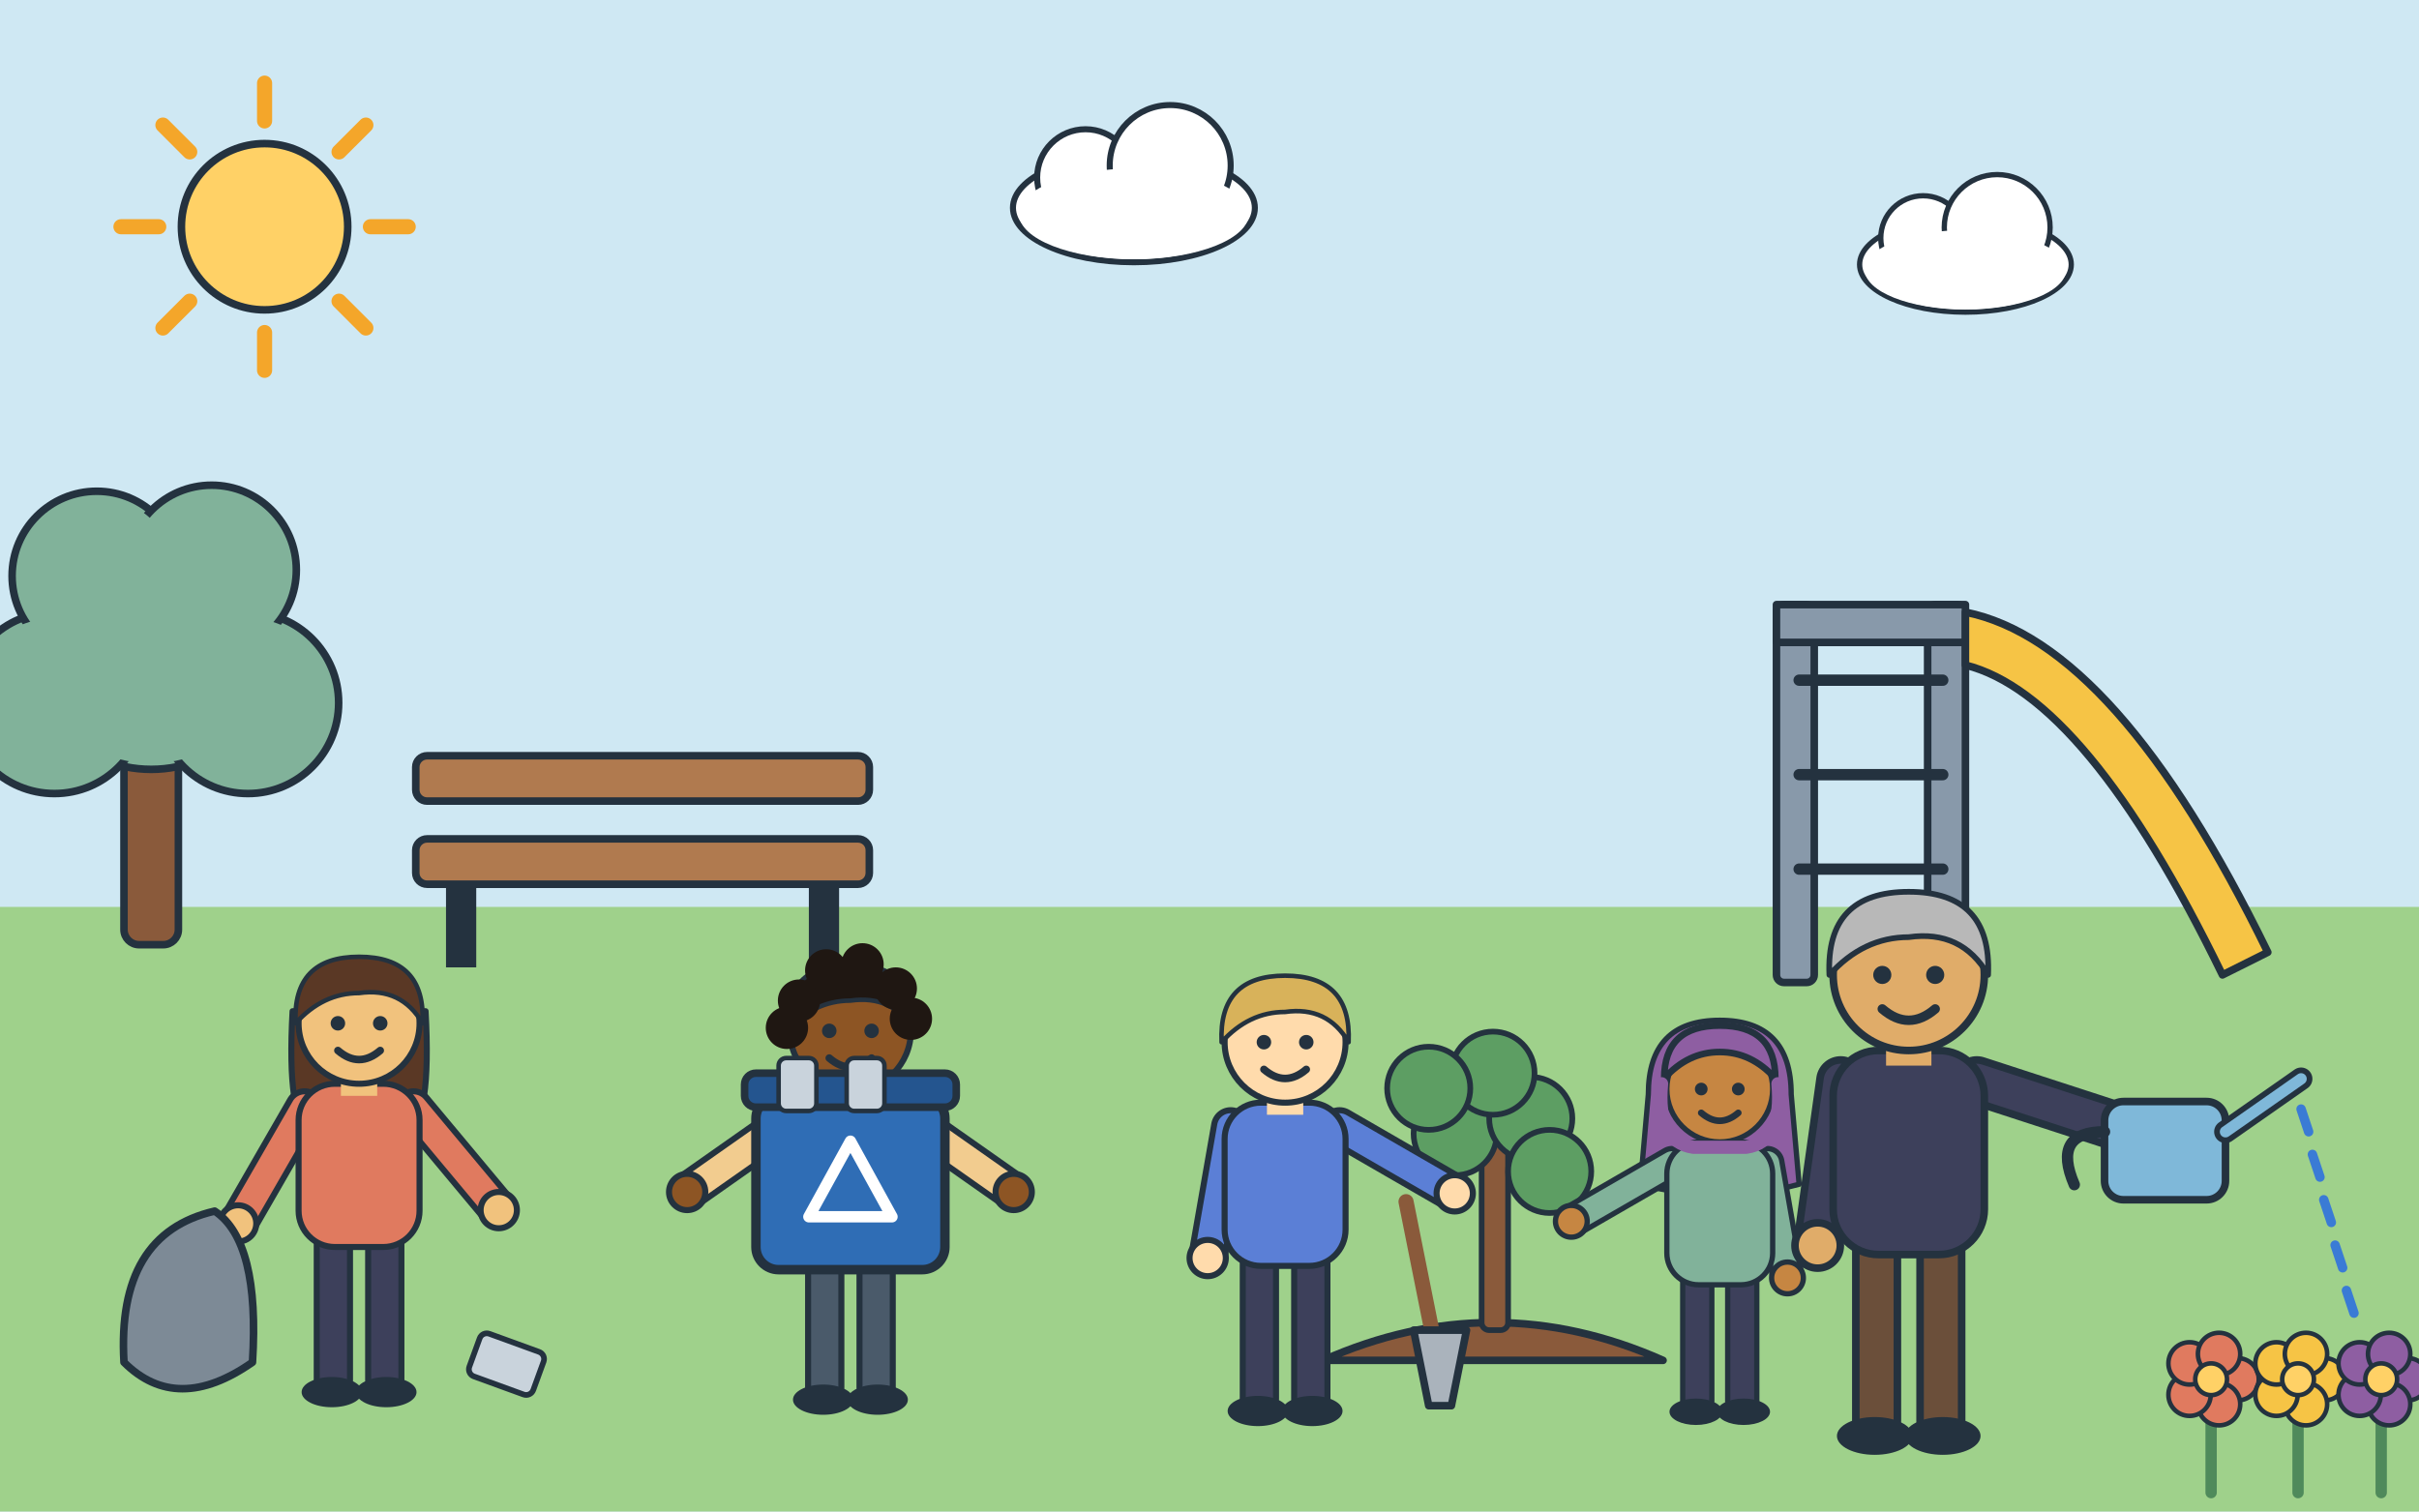
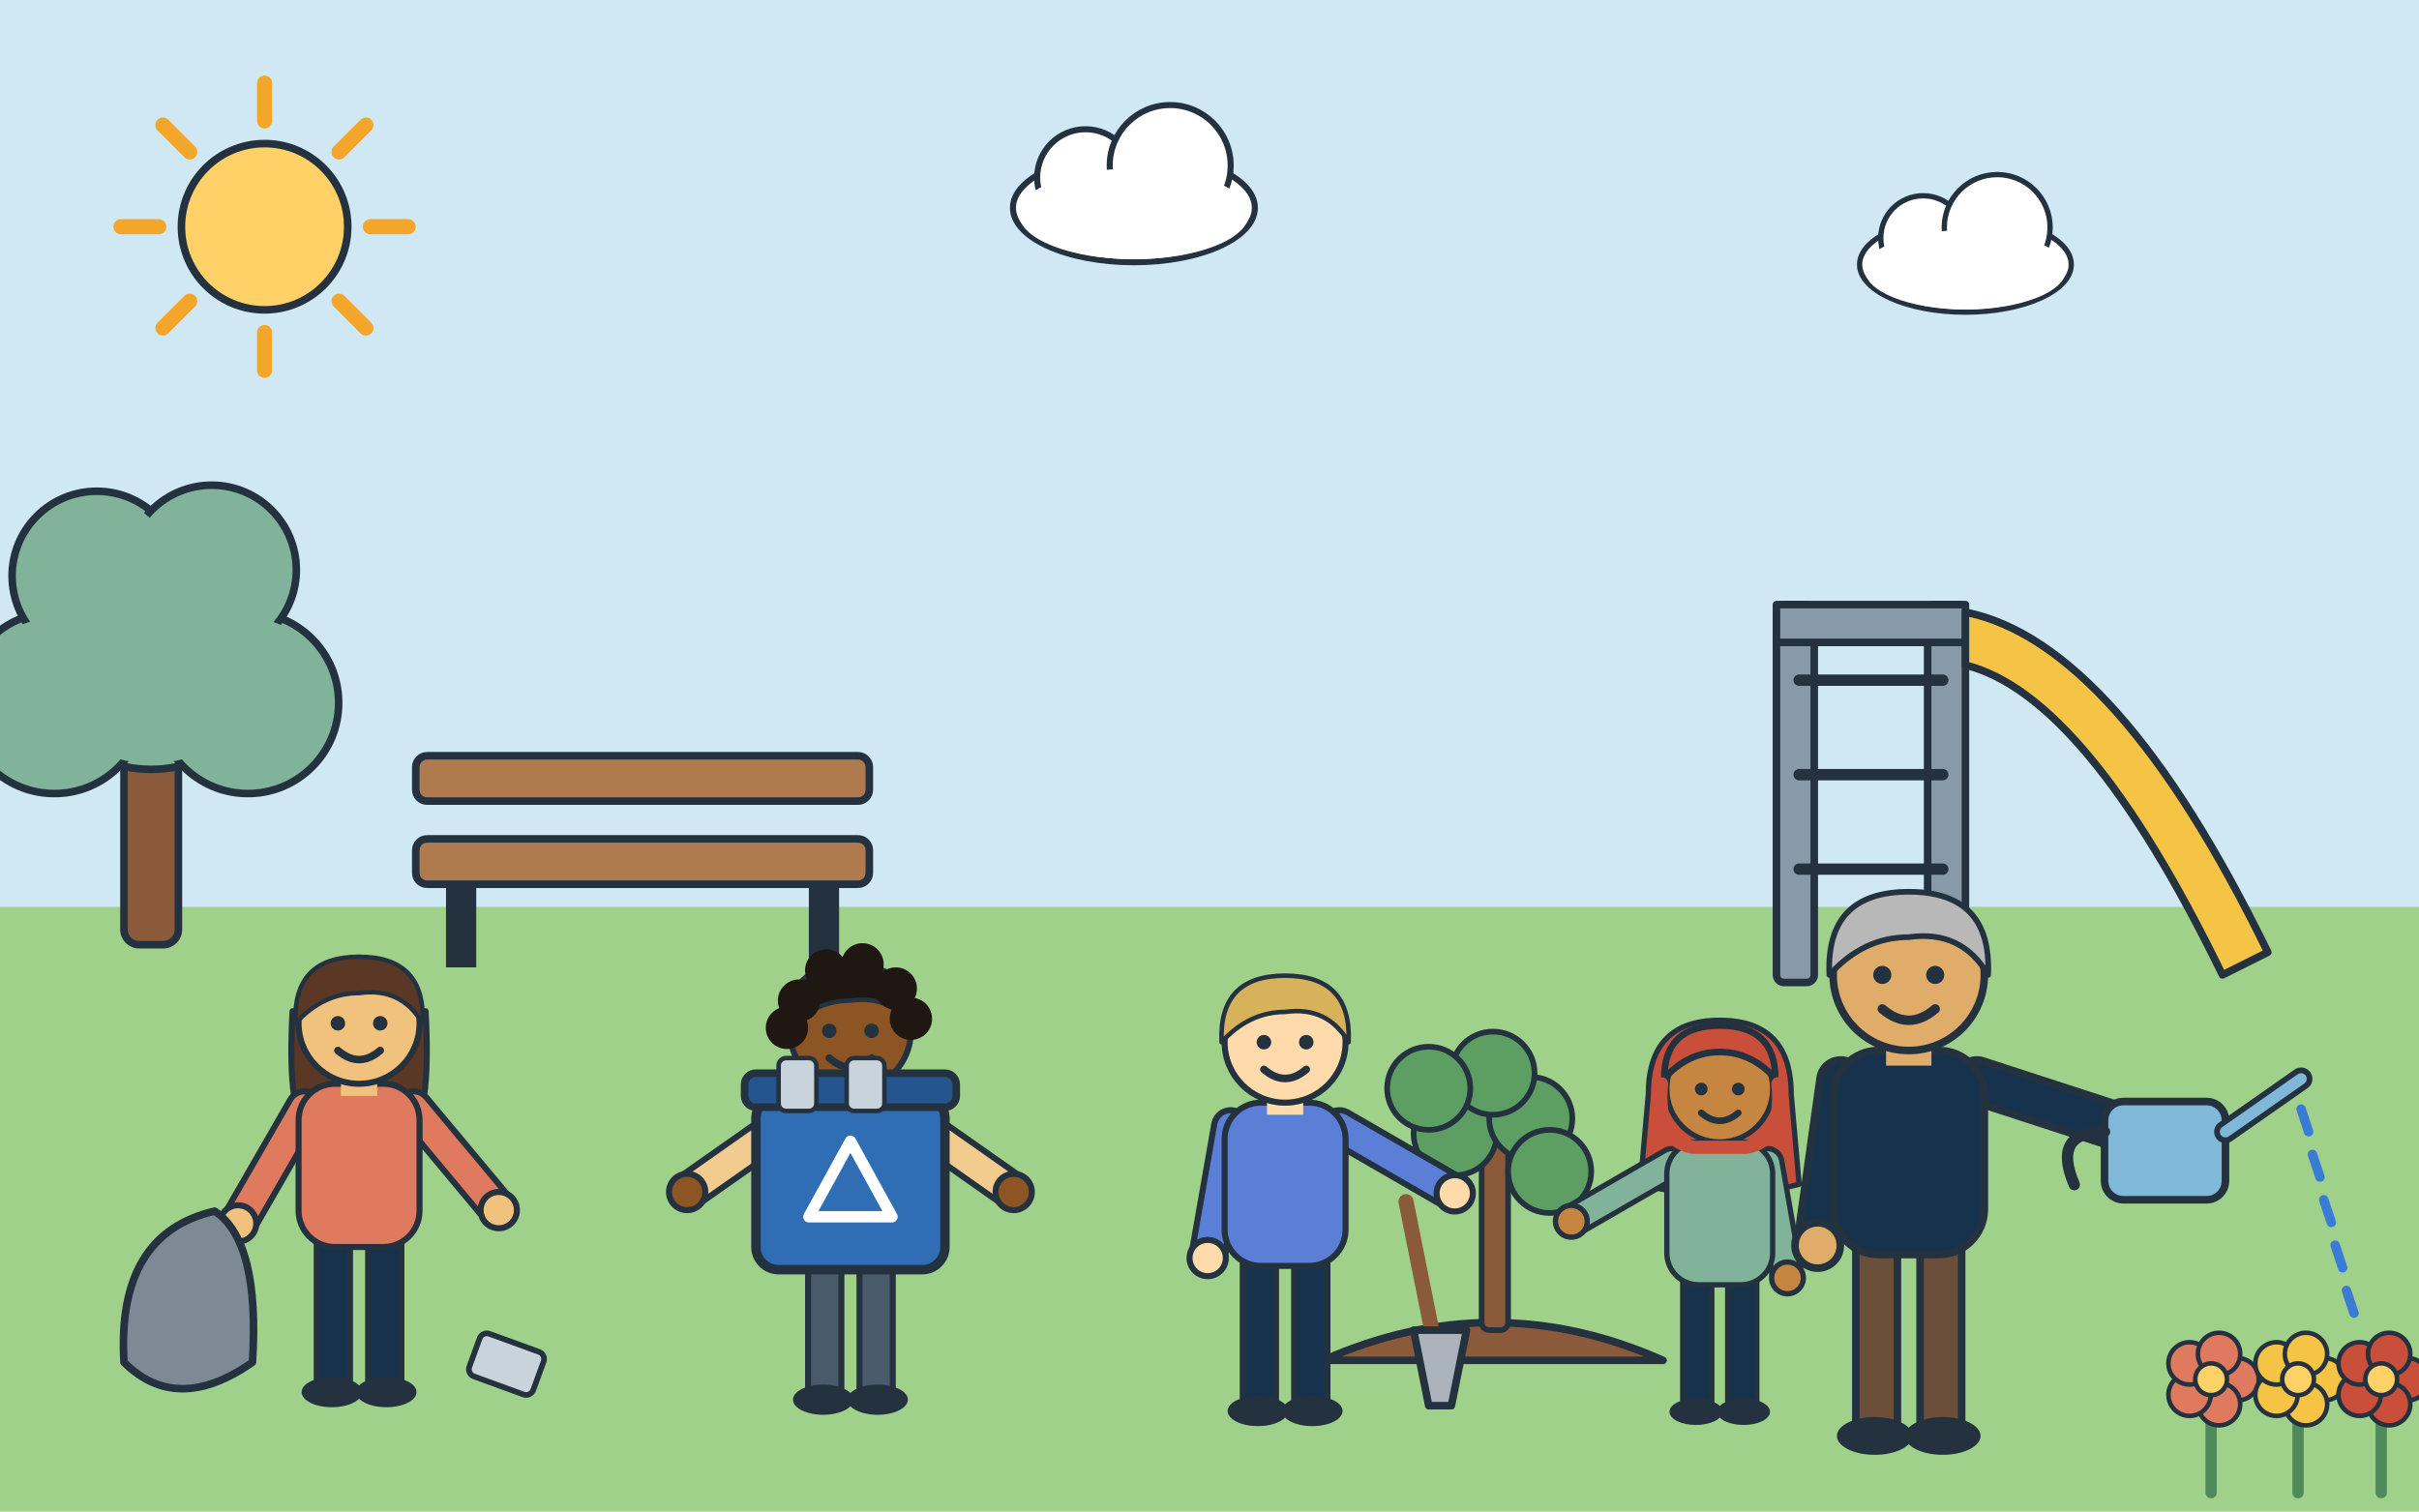
<svg xmlns="http://www.w3.org/2000/svg" viewBox="0 0 640 400" width="640" height="400" role="img">
-   <style>.k0{stroke:#f4a62a;stroke-width:4;stroke-linecap:round}.k1{stroke:#24323f;stroke-width:2}.k2{stroke:#24323f;stroke-width:2;stroke-linecap:round;stroke-linejoin:round}.k3{stroke:#24323f;stroke-width:3;stroke-linecap:round}.k4{stroke:#24323f;stroke-width:13;stroke-linecap:round}.k5{stroke:#e07a5f;stroke-width:9;stroke-linecap:round}.k6{stroke:#24323f;stroke-width:1.5;stroke-linecap:round;stroke-linejoin:round}.k7{stroke:#24323f;stroke-width:2.5;stroke-linecap:round;stroke-linejoin:round}.k8{stroke:#24323f;stroke-width:1.5}.k9{stroke:#f2cc8f;stroke-width:9;stroke-linecap:round}.k10{stroke:#24323f;stroke-width:2.5}.k11{stroke:#ffffff;stroke-width:3;stroke-linecap:round;stroke-linejoin:round}.k12{stroke:#24323f;stroke-width:1.2}.k13{stroke:#5b7fd6;stroke-width:9;stroke-linecap:round}.k14{stroke:#8a5a3b;stroke-width:4;stroke-linecap:round}.k15{stroke:#81b29a;stroke-width:9;stroke-linecap:round}.k16{stroke:#8e5ea2;stroke-width:5;stroke-linecap:round;stroke-linejoin:round}.k17{stroke:#3d405b;stroke-width:9;stroke-linecap:round}.k18{stroke:#24323f;stroke-width:6;stroke-linecap:round;stroke-linejoin:round}.k19{stroke:#7fb8d9;stroke-width:3;stroke-linecap:round;stroke-linejoin:round}.k20{stroke:#24323f;stroke-width:3;stroke-linecap:round;stroke-linejoin:round}.k21{stroke:#3a7bd5;stroke-width:2.5;stroke-linecap:round}.k22{stroke:#4f8a5b;stroke-width:3;stroke-linecap:round}</style>
+   <style>.k0{stroke:#f4a62a;stroke-width:4;stroke-linecap:round}.k1{stroke:#24323f;stroke-width:2}.k2{stroke:#24323f;stroke-width:2;stroke-linecap:round;stroke-linejoin:round}.k3{stroke:#24323f;stroke-width:3;stroke-linecap:round}.k4{stroke:#24323f;stroke-width:13;stroke-linecap:round}.k5{stroke:#e07a5f;stroke-width:9;stroke-linecap:round}.k6{stroke:#24323f;stroke-width:1.5;stroke-linecap:round;stroke-linejoin:round}.k7{stroke:#24323f;stroke-width:2.5;stroke-linecap:round;stroke-linejoin:round}.k8{stroke:#24323f;stroke-width:1.5}.k9{stroke:#f2cc8f;stroke-width:9;stroke-linecap:round}.k10{stroke:#24323f;stroke-width:2.5}.k11{stroke:#ffffff;stroke-width:3;stroke-linecap:round;stroke-linejoin:round}.k12{stroke:#24323f;stroke-width:1.2}.k13{stroke:#5b7fd6;stroke-width:9;stroke-linecap:round}.k14{stroke:#8a5a3b;stroke-width:4;stroke-linecap:round}.k15{stroke:#81b29a;stroke-width:9;stroke-linecap:round}.k16{stroke:#c94f3b;stroke-width:5;stroke-linecap:round;stroke-linejoin:round}.k17{stroke:#17324d;stroke-width:9;stroke-linecap:round}.k18{stroke:#24323f;stroke-width:6;stroke-linecap:round;stroke-linejoin:round}.k19{stroke:#7fb8d9;stroke-width:3;stroke-linecap:round;stroke-linejoin:round}.k20{stroke:#24323f;stroke-width:3;stroke-linecap:round;stroke-linejoin:round}.k21{stroke:#3a7bd5;stroke-width:2.5;stroke-linecap:round}.k22{stroke:#4f8a5b;stroke-width:3;stroke-linecap:round}</style>
  <rect x="0" y="0" width="640" height="400" fill="#cfe8f3" />
  <rect x="0" y="240" width="640" height="160" fill="#9fd18b" />
  <line x1="98" y1="60" x2="108" y2="60" class="k0" />
  <line x1="89.7" y1="79.7" x2="96.8" y2="86.8" class="k0" />
  <line x1="70" y1="88" x2="70" y2="98" class="k0" />
  <line x1="50.2" y1="79.7" x2="43.1" y2="86.8" class="k0" />
  <line x1="42" y1="60" x2="32" y2="60" class="k0" />
  <line x1="50.2" y1="40.2" x2="43.1" y2="33.1" class="k0" />
  <line x1="70" y1="32" x2="70" y2="22" class="k0" />
  <line x1="89.7" y1="40.2" x2="96.8" y2="33.1" class="k0" />
  <circle cx="70" cy="60" r="22" fill="#ffd166" class="k1" />
  <g transform="translate(300,55) scale(0.8)">
    <ellipse cx="0" cy="0" rx="40" ry="18" fill="#ffffff" class="k1" />
    <circle cx="-16" cy="-10" r="16" fill="#ffffff" class="k1" />
    <circle cx="12" cy="-14" r="20" fill="#ffffff" class="k1" />
    <ellipse cx="0" cy="2" rx="38" ry="15" fill="#ffffff" />
  </g>
  <g transform="translate(520,70) scale(0.7)">
    <ellipse cx="0" cy="0" rx="40" ry="18" fill="#ffffff" class="k1" />
    <circle cx="-16" cy="-10" r="16" fill="#ffffff" class="k1" />
    <circle cx="12" cy="-14" r="20" fill="#ffffff" class="k1" />
    <ellipse cx="0" cy="2" rx="38" ry="15" fill="#ffffff" />
  </g>
  <rect x="32.8" y="194" width="14.4" height="56" rx="4" fill="#8a5a3b" class="k1" />
  <circle cx="40" cy="170" r="33.6" fill="#81b29a" class="k1" />
  <circle cx="14.4" cy="186" r="24" fill="#81b29a" class="k1" />
  <circle cx="65.6" cy="186" r="24" fill="#81b29a" class="k1" />
  <circle cx="25.6" cy="152.4" r="22.4" fill="#81b29a" class="k1" />
  <circle cx="56" cy="150.8" r="22.4" fill="#81b29a" class="k1" />
  <circle cx="40" cy="170" r="32" fill="#81b29a" />
  <circle cx="14.4" cy="186" r="22.4" fill="#81b29a" />
  <circle cx="65.6" cy="186" r="22.4" fill="#81b29a" />
  <circle cx="25.6" cy="152.4" r="20.8" fill="#81b29a" />
  <circle cx="56" cy="150.8" r="20.8" fill="#81b29a" />
  <rect x="110" y="222" width="120" height="12" rx="3" fill="#b07a4f" class="k1" />
  <rect x="110" y="200" width="120" height="12" rx="3" fill="#b07a4f" class="k1" />
  <rect x="118" y="234" width="8" height="22" fill="#24323f" />
  <rect x="214" y="234" width="8" height="22" fill="#24323f" />
  <rect x="470" y="160" width="10" height="100" rx="2" fill="#8899aa" class="k1" />
  <rect x="510" y="160" width="10" height="100" rx="2" fill="#8899aa" class="k1" />
  <path d="M470 160 L520 160 L520 170 L470 170 Z" fill="#8899aa" class="k2" />
  <path d="M520 162 Q560 170 600 252 L588 258 Q552 184 520 176 Z" fill="#f6c445" class="k2" />
  <line x1="476" y1="180" x2="514" y2="180" class="k3" />
  <line x1="476" y1="205" x2="514" y2="205" class="k3" />
  <line x1="476" y1="230" x2="514" y2="230" class="k3" />
  <g transform="translate(95,370) scale(0.8)">
    <path d="M-22 -128 Q-24 -92 -16 -88 L16 -88 Q24 -92 22 -128 Z" fill="#5a3825" class="k2" />
-     <rect x="-14" y="-56" width="11" height="54" rx="4" fill="#3d405b" class="k1" />
-     <rect x="3" y="-56" width="11" height="54" rx="4" fill="#3d405b" class="k1" />
+     <rect x="-14" y="-56" width="11" height="54" rx="4" fill="#17324d" class="k1" />
+     <rect x="3" y="-56" width="11" height="54" rx="4" fill="#17324d" class="k1" />
    <ellipse cx="-9" cy="-2" rx="10" ry="5" fill="#24323f" />
    <ellipse cx="9" cy="-2" rx="10" ry="5" fill="#24323f" />
    <line x1="-18" y1="-96" x2="-40" y2="-57.8" class="k4" />
    <line x1="-18" y1="-96" x2="-40" y2="-57.8" class="k5" />
    <circle cx="-40" cy="-57.8" r="6" fill="#f1c27d" class="k1" />
    <line x1="18" y1="-96" x2="46.2" y2="-62.2" class="k4" />
    <line x1="18" y1="-96" x2="46.2" y2="-62.2" class="k5" />
    <circle cx="46.2" cy="-62.2" r="6" fill="#f1c27d" class="k1" />
    <rect x="-20" y="-104" width="40" height="54" rx="12" fill="#e07a5f" class="k1" />
    <rect x="-6" y="-108" width="12" height="8" fill="#f1c27d" />
    <circle cx="0" cy="-124" r="20" fill="#f1c27d" class="k1" />
    <path d="M-21 -124 Q-22 -146 0 -146 Q22 -146 21 -124 Q14 -136 0 -134 Q-12 -134 -21 -124 Z" fill="#5a3825" class="k6" />
    <circle cx="-7" cy="-124" r="2.4" fill="#24323f" />
    <circle cx="7" cy="-124" r="2.4" fill="#24323f" />
    <path d="M-7 -115 Q0 -109 7 -115" fill="none" class="k7" />
  </g>
  <path d="M56.8 320.5 q-26 6 -24 40 q14 14 34 0 q2 -32 -10 -40 Z" fill="#7d8a96" class="k2" />
  <rect x="128" y="352" width="12" height="18" rx="2" fill="#c9d3dc" class="k8" transform="rotate(-70 134 361)" />
  <g transform="translate(225,372) scale(0.8)">
    <rect x="-14" y="-56" width="11" height="54" rx="4" fill="#4a5a6a" class="k1" />
    <rect x="3" y="-56" width="11" height="54" rx="4" fill="#4a5a6a" class="k1" />
    <ellipse cx="-9" cy="-2" rx="10" ry="5" fill="#24323f" />
    <ellipse cx="9" cy="-2" rx="10" ry="5" fill="#24323f" />
    <line x1="-18" y1="-96" x2="-54.0" y2="-70.7" class="k4" />
    <line x1="-18" y1="-96" x2="-54.0" y2="-70.7" class="k9" />
    <circle cx="-54.0" cy="-70.7" r="6" fill="#8d5524" class="k1" />
    <line x1="18" y1="-96" x2="54.0" y2="-70.7" class="k4" />
    <line x1="18" y1="-96" x2="54.0" y2="-70.7" class="k9" />
    <circle cx="54.0" cy="-70.7" r="6" fill="#8d5524" class="k1" />
    <rect x="-20" y="-104" width="40" height="54" rx="12" fill="#f2cc8f" class="k1" />
    <rect x="-6" y="-108" width="12" height="8" fill="#8d5524" />
    <circle cx="0" cy="-124" r="20" fill="#8d5524" class="k1" />
    <path d="M-21 -124 Q-22 -146 0 -146 Q22 -146 21 -124 Q14 -136 0 -134 Q-12 -134 -21 -124 Z" fill="#1f1712" class="k6" />
    <circle cx="-17" cy="-134" r="7" fill="#1f1712" />
    <circle cx="-8" cy="-144" r="7" fill="#1f1712" />
    <circle cx="4" cy="-146" r="7" fill="#1f1712" />
    <circle cx="15" cy="-138" r="7" fill="#1f1712" />
    <circle cx="20" cy="-128" r="7" fill="#1f1712" />
    <circle cx="-21" cy="-125" r="7" fill="#1f1712" />
    <circle cx="-7" cy="-124" r="2.4" fill="#24323f" />
    <circle cx="7" cy="-124" r="2.4" fill="#24323f" />
    <path d="M-7 -115 Q0 -109 7 -115" fill="none" class="k7" />
  </g>
  <rect x="200" y="290" width="50" height="46" rx="6" fill="#2f6db5" class="k10" />
  <rect x="197" y="284" width="56" height="9" rx="3" fill="#24558f" class="k1" />
  <path d="M225.0 302 L236.0 322 L214.0 322 Z" fill="none" class="k11" />
  <rect x="206" y="280" width="10" height="14" rx="2" fill="#c9d3dc" class="k12" />
  <rect x="224" y="280" width="10" height="14" rx="2" fill="#c9d3dc" class="k12" />
  <path d="M350 360 Q395 340 440 360 Z" fill="#8a5a3b" class="k2" />
  <rect x="392" y="300" width="7" height="52" rx="2" fill="#8a5a3b" class="k8" />
  <circle cx="385" cy="300" r="11" fill="#5d9e63" class="k8" />
  <circle cx="405" cy="296" r="11" fill="#5d9e63" class="k8" />
  <circle cx="395" cy="284" r="11" fill="#5d9e63" class="k8" />
  <circle cx="378" cy="288" r="11" fill="#5d9e63" class="k8" />
  <circle cx="410" cy="310" r="11" fill="#5d9e63" class="k8" />
  <g transform="translate(340,375) scale(0.8)">
-     <rect x="-14" y="-56" width="11" height="54" rx="4" fill="#3d405b" class="k1" />
-     <rect x="3" y="-56" width="11" height="54" rx="4" fill="#3d405b" class="k1" />
+     <rect x="-14" y="-56" width="11" height="54" rx="4" fill="#17324d" class="k1" />
+     <rect x="3" y="-56" width="11" height="54" rx="4" fill="#17324d" class="k1" />
    <ellipse cx="-9" cy="-2" rx="10" ry="5" fill="#24323f" />
    <ellipse cx="9" cy="-2" rx="10" ry="5" fill="#24323f" />
    <line x1="-18" y1="-96" x2="-25.6" y2="-52.6" class="k4" />
    <line x1="-18" y1="-96" x2="-25.6" y2="-52.6" class="k13" />
    <circle cx="-25.6" cy="-52.6" r="6" fill="#ffdbac" class="k1" />
    <line x1="18" y1="-96" x2="56.1" y2="-74" class="k4" />
    <line x1="18" y1="-96" x2="56.1" y2="-74" class="k13" />
    <circle cx="56.1" cy="-74" r="6" fill="#ffdbac" class="k1" />
    <rect x="-20" y="-104" width="40" height="54" rx="12" fill="#5b7fd6" class="k1" />
    <rect x="-6" y="-108" width="12" height="8" fill="#ffdbac" />
    <circle cx="0" cy="-124" r="20" fill="#ffdbac" class="k1" />
    <path d="M-21 -124 Q-22 -146 0 -146 Q22 -146 21 -124 Q14 -136 0 -134 Q-12 -134 -21 -124 Z" fill="#d8b25a" class="k6" />
    <circle cx="-7" cy="-124" r="2.4" fill="#24323f" />
    <circle cx="7" cy="-124" r="2.4" fill="#24323f" />
    <path d="M-7 -115 Q0 -109 7 -115" fill="none" class="k7" />
  </g>
  <line x1="372" y1="318" x2="380" y2="358" class="k14" />
  <path d="M374 352 L388 352 L384 372 L378 372 Z" fill="#aab3bc" class="k2" />
  <g transform="translate(455,375) scale(0.7)">
-     <path d="M-27 -122 Q-27 -150 0 -150 Q27 -150 27 -122 L30 -88 Q0 -80 -30 -88 Z" fill="#8e5ea2" class="k2" />
-     <rect x="-14" y="-56" width="11" height="54" rx="4" fill="#3d405b" class="k1" />
-     <rect x="3" y="-56" width="11" height="54" rx="4" fill="#3d405b" class="k1" />
+     <path d="M-27 -122 Q-27 -150 0 -150 Q27 -150 27 -122 L30 -88 Q0 -80 -30 -88 Z" fill="#c94f3b" class="k2" />
+     <rect x="-14" y="-56" width="11" height="54" rx="4" fill="#17324d" class="k1" />
+     <rect x="3" y="-56" width="11" height="54" rx="4" fill="#17324d" class="k1" />
    <ellipse cx="-9" cy="-2" rx="10" ry="5" fill="#24323f" />
    <ellipse cx="9" cy="-2" rx="10" ry="5" fill="#24323f" />
    <line x1="-18" y1="-96" x2="-56.1" y2="-74" class="k4" />
    <line x1="-18" y1="-96" x2="-56.1" y2="-74" class="k15" />
    <circle cx="-56.1" cy="-74" r="6" fill="#c68642" class="k1" />
    <line x1="18" y1="-96" x2="25.6" y2="-52.6" class="k4" />
    <line x1="18" y1="-96" x2="25.6" y2="-52.6" class="k15" />
    <circle cx="25.6" cy="-52.6" r="6" fill="#c68642" class="k1" />
    <rect x="-20" y="-104" width="40" height="54" rx="12" fill="#81b29a" class="k1" />
    <rect x="-6" y="-108" width="12" height="8" fill="#c68642" />
    <circle cx="0" cy="-124" r="20" fill="#c68642" class="k1" />
-     <path d="M-21 -128 Q-21 -148 0 -148 Q21 -148 21 -128 Q12 -138 0 -138 Q-12 -138 -21 -128 Z" fill="#8e5ea2" class="k7" />
+     <path d="M-21 -128 Q-21 -148 0 -148 Q21 -148 21 -128 Q12 -138 0 -138 Q-12 -138 -21 -128 Z" fill="#c94f3b" class="k7" />
    <path d="M-22 -126 Q-24 -104 -10 -102 L10 -102 Q24 -104 22 -126" fill="none" class="k16" />
    <circle cx="-7" cy="-124" r="2.4" fill="#24323f" />
    <circle cx="7" cy="-124" r="2.4" fill="#24323f" />
    <path d="M-7 -115 Q0 -109 7 -115" fill="none" class="k7" />
  </g>
  <g transform="translate(505,382) scale(1)">
    <rect x="-14" y="-56" width="11" height="54" rx="4" fill="#6b4f3a" class="k1" />
    <rect x="3" y="-56" width="11" height="54" rx="4" fill="#6b4f3a" class="k1" />
    <ellipse cx="-9" cy="-2" rx="10" ry="5" fill="#24323f" />
    <ellipse cx="9" cy="-2" rx="10" ry="5" fill="#24323f" />
    <line x1="-18" y1="-96" x2="-24.1" y2="-52.4" class="k4" />
    <line x1="-18" y1="-96" x2="-24.1" y2="-52.4" class="k17" />
    <circle cx="-24.1" cy="-52.4" r="6" fill="#e0ac69" class="k1" />
    <line x1="18" y1="-96" x2="59.8" y2="-82.4" class="k4" />
    <line x1="18" y1="-96" x2="59.8" y2="-82.4" class="k17" />
    <circle cx="59.8" cy="-82.4" r="6" fill="#e0ac69" class="k1" />
-     <rect x="-20" y="-104" width="40" height="54" rx="12" fill="#3d405b" class="k1" />
+     <rect x="-20" y="-104" width="40" height="54" rx="12" fill="#17324d" class="k1" />
    <rect x="-6" y="-108" width="12" height="8" fill="#e0ac69" />
    <circle cx="0" cy="-124" r="20" fill="#e0ac69" class="k1" />
    <path d="M-21 -124 Q-22 -146 0 -146 Q22 -146 21 -124 Q14 -136 0 -134 Q-12 -134 -21 -124 Z" fill="#b8b8b8" class="k6" />
    <circle cx="-7" cy="-124" r="2.4" fill="#24323f" />
    <circle cx="7" cy="-124" r="2.4" fill="#24323f" />
    <path d="M-7 -115 Q0 -109 7 -115" fill="none" class="k7" />
  </g>
  <g transform="translate(572.8,305.5) scale(1)">
    <rect x="-16" y="-14" width="32" height="26" rx="5" fill="#7fb8d9" class="k1" />
    <path d="M16 -6 L36 -20" fill="none" class="k18" />
    <path d="M16 -6 L36 -20" fill="none" class="k19" />
    <path d="M-16 -6 Q-30 -6 -24 8" fill="none" class="k20" />
  </g>
  <line x1="608.8" y1="293.5" x2="610.8" y2="299.5" class="k21" />
  <line x1="611.8" y1="305.5" x2="613.8" y2="311.5" class="k21" />
  <line x1="614.8" y1="317.5" x2="616.8" y2="323.5" class="k21" />
  <line x1="617.8" y1="329.5" x2="619.8" y2="335.5" class="k21" />
  <line x1="620.8" y1="341.5" x2="622.8" y2="347.5" class="k21" />
  <line x1="585" y1="395" x2="585" y2="365" class="k22" />
  <circle cx="592" cy="365" r="5.6" fill="#e07a5f" class="k12" />
  <circle cx="587.1" cy="371.6" r="5.6" fill="#e07a5f" class="k12" />
  <circle cx="579.3" cy="369.1" r="5.6" fill="#e07a5f" class="k12" />
  <circle cx="579.3" cy="360.8" r="5.6" fill="#e07a5f" class="k12" />
  <circle cx="587.1" cy="358.3" r="5.6" fill="#e07a5f" class="k12" />
  <circle cx="585" cy="365" r="4.2" fill="#ffd166" class="k12" />
  <line x1="608" y1="395" x2="608" y2="365" class="k22" />
  <circle cx="615" cy="365" r="5.6" fill="#f6c445" class="k12" />
  <circle cx="610.1" cy="371.6" r="5.6" fill="#f6c445" class="k12" />
  <circle cx="602.3" cy="369.1" r="5.6" fill="#f6c445" class="k12" />
  <circle cx="602.3" cy="360.8" r="5.6" fill="#f6c445" class="k12" />
  <circle cx="610.1" cy="358.3" r="5.6" fill="#f6c445" class="k12" />
  <circle cx="608" cy="365" r="4.2" fill="#ffd166" class="k12" />
  <line x1="630" y1="395" x2="630" y2="365" class="k22" />
-   <circle cx="637" cy="365" r="5.6" fill="#8e5ea2" class="k12" />
-   <circle cx="632.1" cy="371.6" r="5.6" fill="#8e5ea2" class="k12" />
-   <circle cx="624.3" cy="369.1" r="5.6" fill="#8e5ea2" class="k12" />
-   <circle cx="624.3" cy="360.8" r="5.6" fill="#8e5ea2" class="k12" />
-   <circle cx="632.1" cy="358.3" r="5.6" fill="#8e5ea2" class="k12" />
+   <circle cx="637" cy="365" r="5.6" fill="#c94f3b" class="k12" />
+   <circle cx="632.1" cy="371.6" r="5.6" fill="#c94f3b" class="k12" />
+   <circle cx="624.3" cy="369.1" r="5.6" fill="#c94f3b" class="k12" />
+   <circle cx="624.3" cy="360.8" r="5.6" fill="#c94f3b" class="k12" />
+   <circle cx="632.1" cy="358.3" r="5.6" fill="#c94f3b" class="k12" />
  <circle cx="630" cy="365" r="4.2" fill="#ffd166" class="k12" />
</svg>
